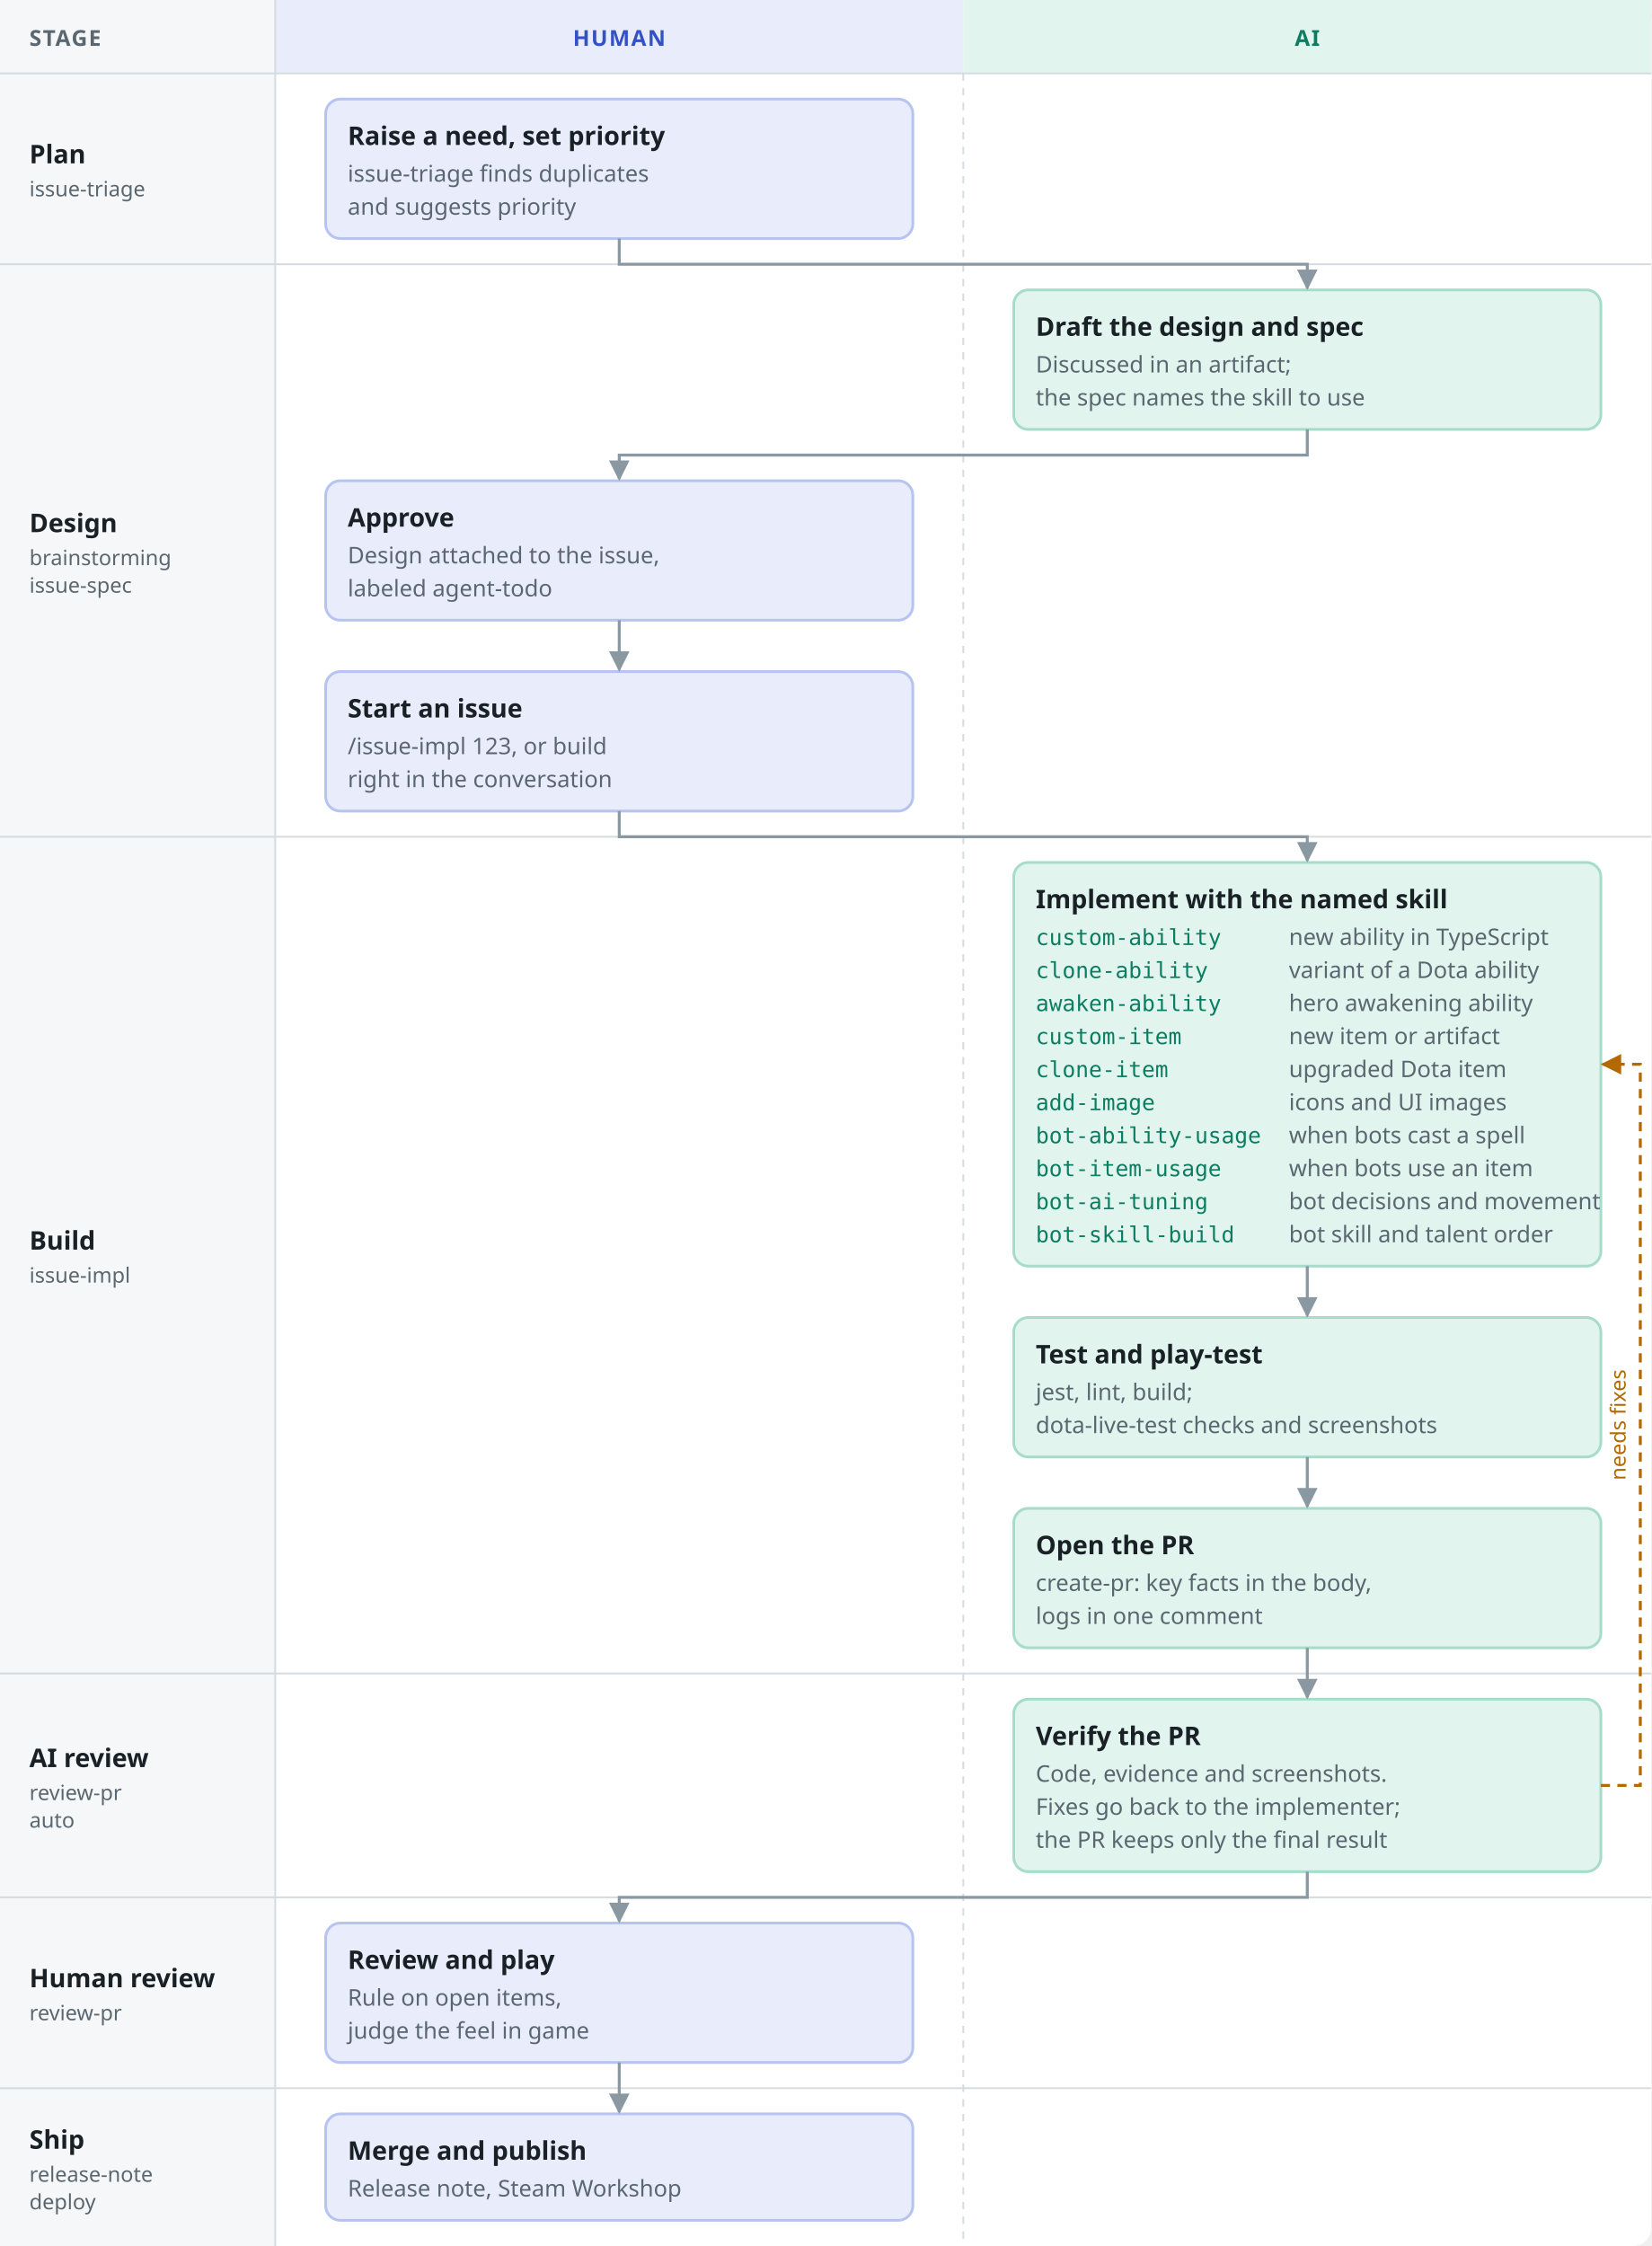
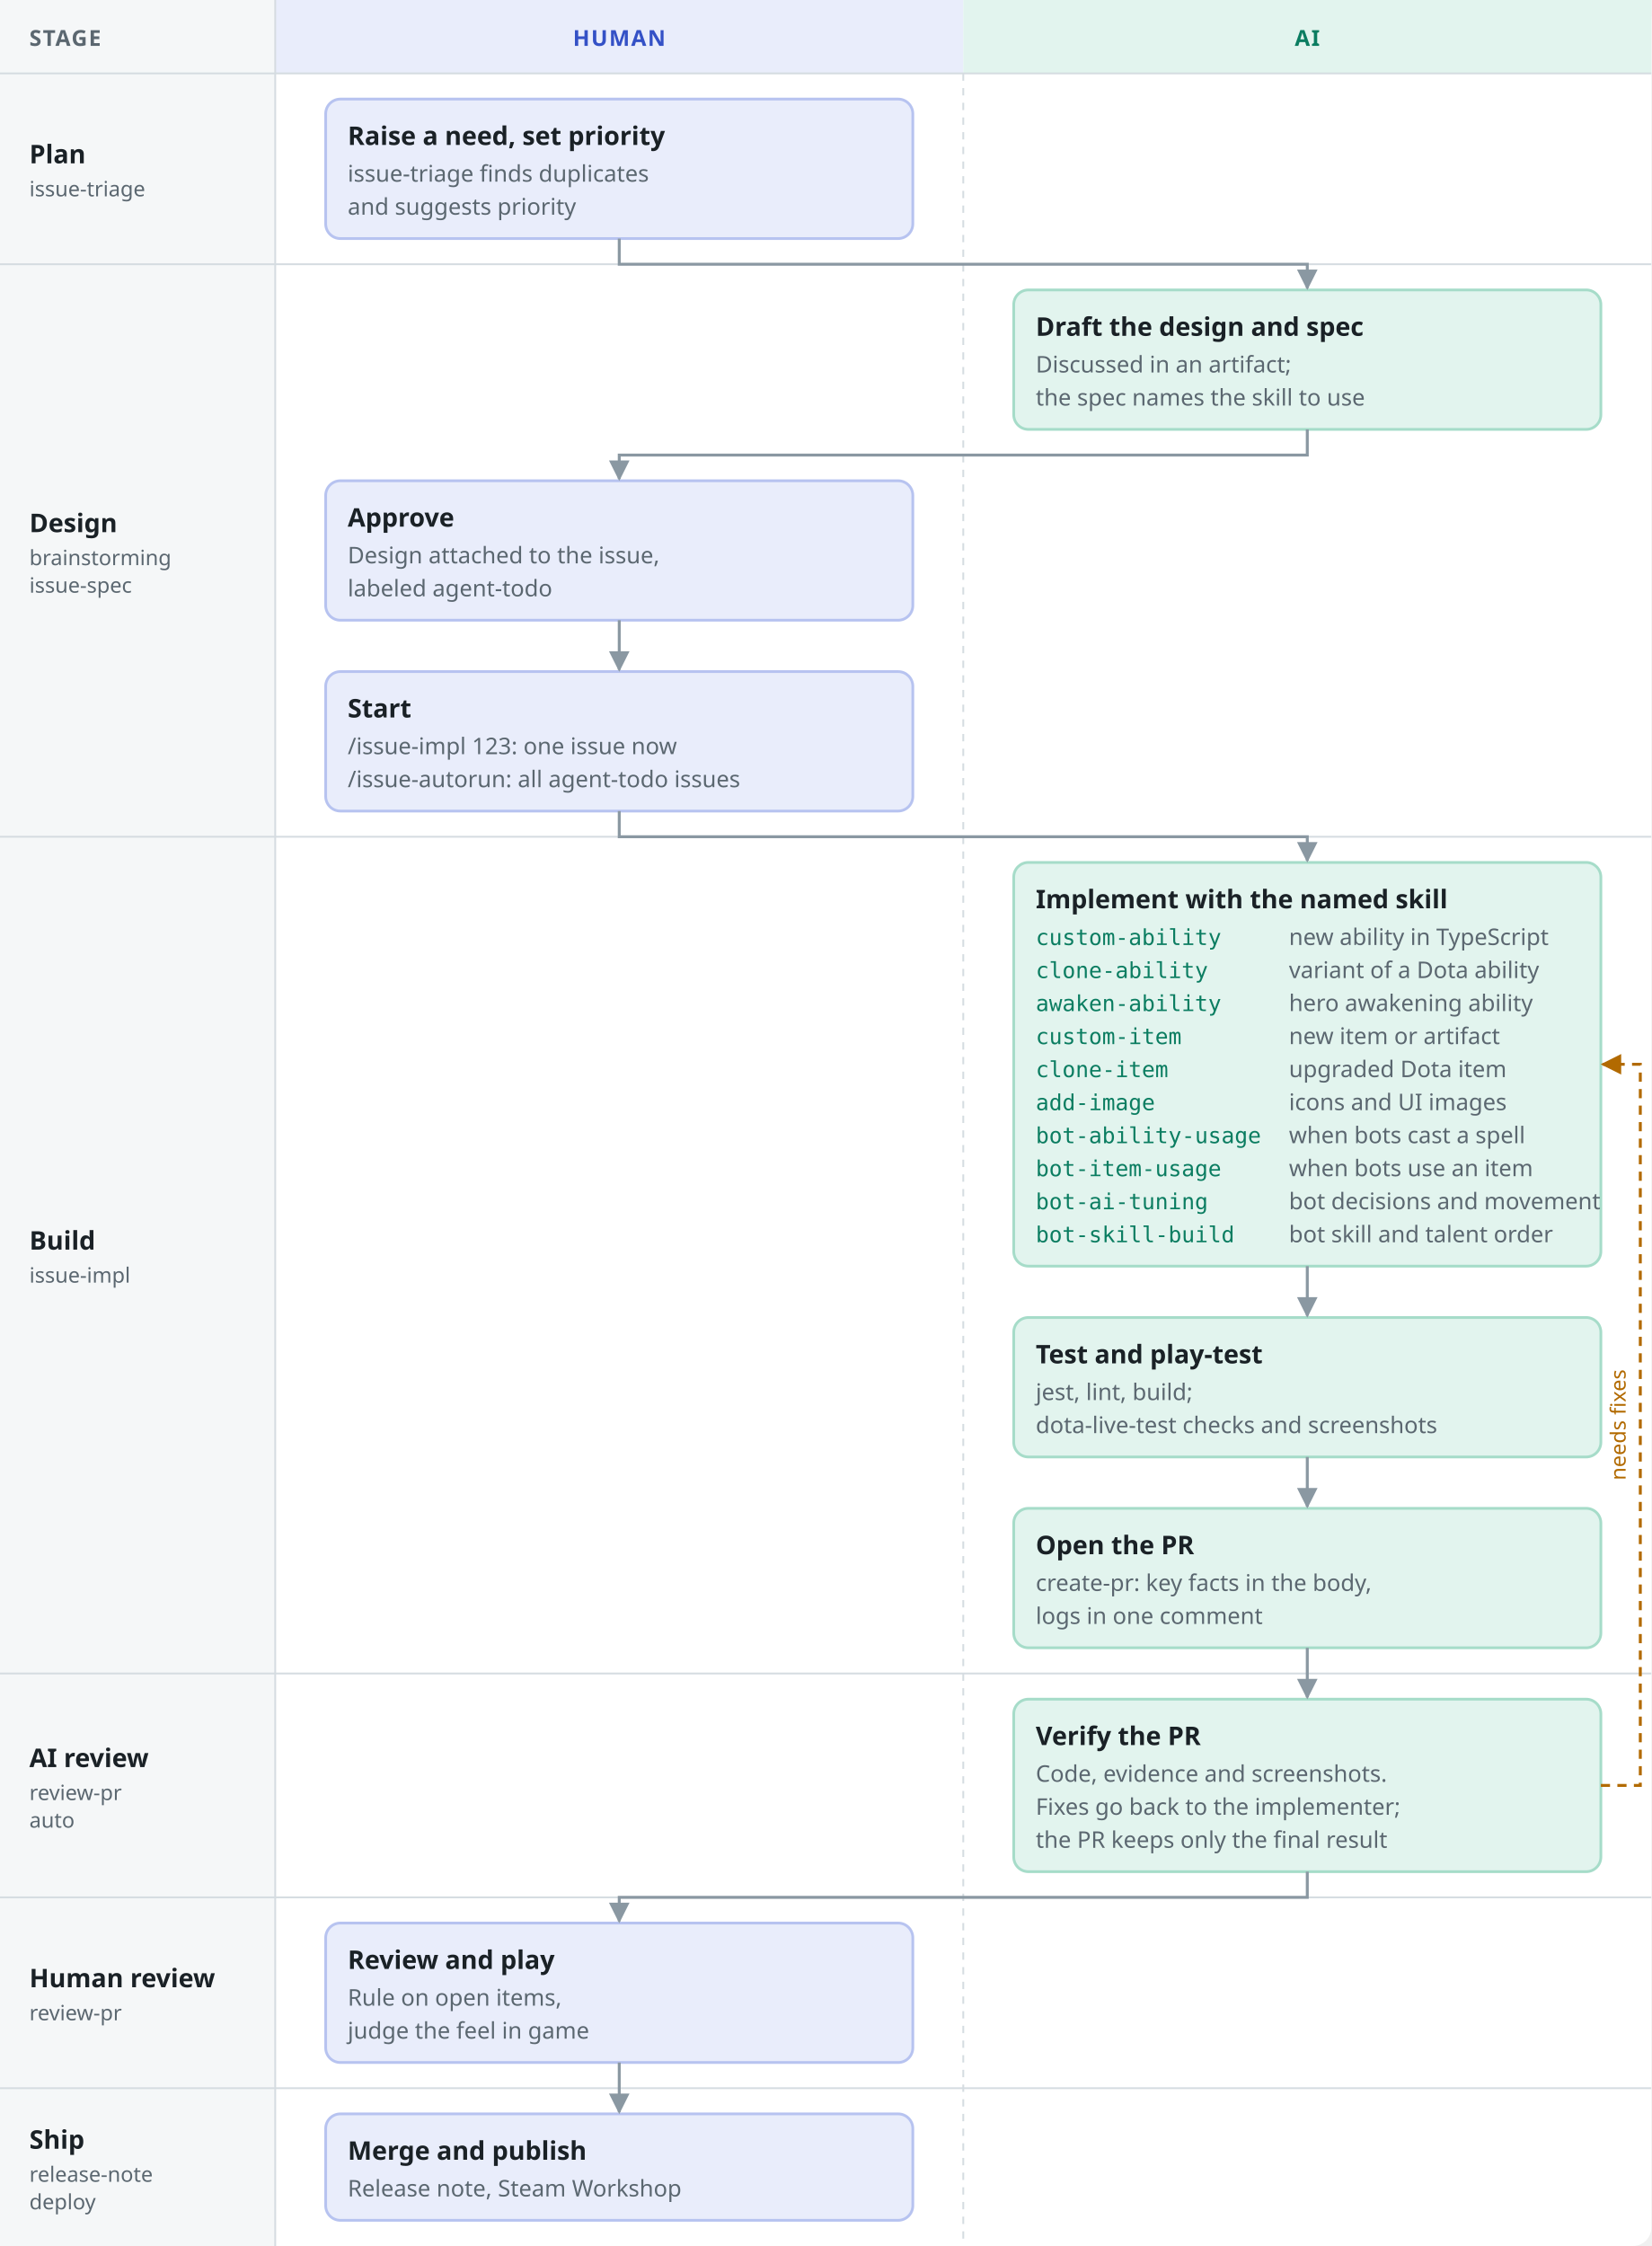
<svg xmlns="http://www.w3.org/2000/svg" viewBox="0 0 900 1224" width="900" height="1224" role="img">
  <style>
  .bg{fill:#ffffff} .stagebg{fill:#f5f7f8} .awaybg{fill:#eceff2}
  .hh{fill:#e9edfb} .ha{fill:#e2f4ee}
  .grid{stroke:#d5dce1;stroke-width:1} .dash{stroke:#d5dce1;stroke-dasharray:4 4}
  .nh{fill:#e9edfb;stroke:#b7c3f0;stroke-width:1.5} .na{fill:#e2f4ee;stroke:#a6dcc9;stroke-width:1.5}
  .t{font:600 14px 'Segoe UI','PingFang SC','Microsoft YaHei',system-ui,sans-serif;fill:#1a2126}
  .d{font:12.5px 'Segoe UI','PingFang SC','Microsoft YaHei',system-ui,sans-serif;fill:#5b6770}
  .code{font:12px ui-monospace,'Cascadia Mono',Consolas,monospace;fill:#0b7d61}
  .st{font:600 14px 'Segoe UI','PingFang SC','Microsoft YaHei',system-ui,sans-serif;fill:#1a2126}
  .ss{font:11.5px 'Segoe UI','PingFang SC','Microsoft YaHei',system-ui,sans-serif;fill:#5b6770}
  .hd{font:700 12px 'Segoe UI','PingFang SC','Microsoft YaHei',system-ui,sans-serif;letter-spacing:.06em}
  .hdS{fill:#5b6770} .hdH{fill:#3451c6} .hdA{fill:#0b7d61}
  .aw{font:11px 'Segoe UI','PingFang SC','Microsoft YaHei',system-ui,sans-serif;fill:#5b6770;letter-spacing:.06em}
  .wire{fill:none;stroke:#8a98a2;stroke-width:1.6} .ah{fill:#8a98a2}
  .loop{fill:none;stroke:#b26a00;stroke-width:1.6;stroke-dasharray:5 4} .lh{fill:#b26a00}
  .lt{font:11.5px 'Segoe UI','PingFang SC','Microsoft YaHei',system-ui,sans-serif;fill:#b26a00}
  @media (prefers-color-scheme: dark){
    .bg{fill:#161d22} .stagebg{fill:#0f1418} .awaybg{fill:#1a2227}
    .hh{fill:#1c2445} .ha{fill:#12302a}
    .grid,.dash{stroke:#2a343b}
    .nh{fill:#1c2445;stroke:#34428a} .na{fill:#12302a;stroke:#1f5a4b}
    .t,.st{fill:#e2e8ec} .d,.ss,.aw,.hdS{fill:#94a2ab}
    .code{fill:#5fd3ad} .hdH{fill:#9fb2ff} .hdA{fill:#5fd3ad}
    .wire{stroke:#6b7a84} .ah{fill:#6b7a84}
    .loop{stroke:#f0b35a} .lh,.lt{fill:#f0b35a}
  }
</style>
  <rect class="bg" x="0" y="0" width="900" height="1224" rx="10" />
  <rect class="stagebg" x="0" y="0" width="150" height="1224" />
  <rect class="stagebg" x="0" y="0" width="150" height="40" />
  <rect class="hh" x="150" y="0" width="375" height="40" />
  <rect class="ha" x="525" y="0" width="375" height="40" />
  <text class="hd hdS" x="16" y="25">STAGE</text>
  <text class="hd hdH" x="337.5" y="25" text-anchor="middle">HUMAN</text>
  <text class="hd hdA" x="712.5" y="25" text-anchor="middle">AI</text>
  <line class="grid" x1="0" y1="40" x2="900" y2="40" />
  <line class="dash" x1="525" y1="40" x2="525" y2="1224" />
  <line class="grid" x1="150" y1="0" x2="150" y2="1224" />
  <text class="st" x="16" y="89.0">Plan</text>
  <text class="ss" x="16" y="107.0">issue-triage</text>
  <line class="grid" x1="0" y1="144" x2="900" y2="144" />
  <text class="st" x="16" y="290.0">Design</text>
  <text class="ss" x="16" y="308.0">brainstorming</text>
  <text class="ss" x="16" y="323.0">issue-spec</text>
  <line class="grid" x1="0" y1="456" x2="900" y2="456" />
  <text class="st" x="16" y="681.0">Build</text>
  <text class="ss" x="16" y="699.0">issue-impl</text>
  <line class="grid" x1="0" y1="912" x2="900" y2="912" />
  <text class="st" x="16" y="963.0">AI review</text>
  <text class="ss" x="16" y="981.0">review-pr</text>
  <text class="ss" x="16" y="996.0">auto</text>
  <line class="grid" x1="0" y1="1034" x2="900" y2="1034" />
  <text class="st" x="16" y="1083.0">Human review</text>
  <text class="ss" x="16" y="1101.0">review-pr</text>
  <line class="grid" x1="0" y1="1138" x2="900" y2="1138" />
  <text class="st" x="16" y="1171.0">Ship</text>
  <text class="ss" x="16" y="1189.0">release-note</text>
  <text class="ss" x="16" y="1204.0">deploy</text>
  <rect class="nh" x="177.5" y="54" width="320" height="76" rx="8" />
  <text class="t" x="189.5" y="79">Raise a need, set priority</text>
  <text class="d" x="189.5" y="99">issue-triage finds duplicates</text>
  <text class="d" x="189.5" y="117">and suggests priority</text>
  <rect class="na" x="552.5" y="158" width="320" height="76" rx="8" />
  <text class="t" x="564.5" y="183">Draft the design and spec</text>
  <text class="d" x="564.5" y="203">Discussed in an artifact;</text>
  <text class="d" x="564.5" y="221">the spec names the skill to use</text>
  <rect class="nh" x="177.5" y="262" width="320" height="76" rx="8" />
  <text class="t" x="189.5" y="287">Approve</text>
  <text class="d" x="189.5" y="307">Design attached to the issue,</text>
  <text class="d" x="189.5" y="325">labeled agent-todo</text>
  <rect class="nh" x="177.5" y="366" width="320" height="76" rx="8" />
-   <text class="t" x="189.5" y="391">Start an issue</text>
-   <text class="d" x="189.5" y="411">/issue-impl 123, or build</text>
-   <text class="d" x="189.5" y="429">right in the conversation</text>
+   <text class="t" x="189.5" y="391">Start</text>
+   <text class="d" x="189.5" y="411">/issue-impl 123: one issue now</text>
+   <text class="d" x="189.5" y="429">/issue-autorun: all agent-todo issues</text>
  <rect class="na" x="552.5" y="470" width="320" height="220" rx="8" />
  <text class="t" x="564.5" y="495">Implement with the named skill</text>
  <text x="564.5" y="515">
    <tspan class="code">custom-ability</tspan>
    <tspan class="d" x="702.5">new ability in TypeScript</tspan>
  </text>
  <text x="564.5" y="533">
    <tspan class="code">clone-ability</tspan>
    <tspan class="d" x="702.5">variant of a Dota ability</tspan>
  </text>
  <text x="564.5" y="551">
    <tspan class="code">awaken-ability</tspan>
    <tspan class="d" x="702.5">hero awakening ability</tspan>
  </text>
  <text x="564.5" y="569">
    <tspan class="code">custom-item</tspan>
    <tspan class="d" x="702.5">new item or artifact</tspan>
  </text>
  <text x="564.5" y="587">
    <tspan class="code">clone-item</tspan>
    <tspan class="d" x="702.5">upgraded Dota item</tspan>
  </text>
  <text x="564.5" y="605">
    <tspan class="code">add-image</tspan>
    <tspan class="d" x="702.5">icons and UI images</tspan>
  </text>
  <text x="564.5" y="623">
    <tspan class="code">bot-ability-usage</tspan>
    <tspan class="d" x="702.5">when bots cast a spell</tspan>
  </text>
  <text x="564.5" y="641">
    <tspan class="code">bot-item-usage</tspan>
    <tspan class="d" x="702.5">when bots use an item</tspan>
  </text>
  <text x="564.5" y="659">
    <tspan class="code">bot-ai-tuning</tspan>
    <tspan class="d" x="702.5">bot decisions and movement</tspan>
  </text>
  <text x="564.5" y="677">
    <tspan class="code">bot-skill-build</tspan>
    <tspan class="d" x="702.5">bot skill and talent order</tspan>
  </text>
  <rect class="na" x="552.5" y="718" width="320" height="76" rx="8" />
  <text class="t" x="564.5" y="743">Test and play-test</text>
  <text class="d" x="564.5" y="763">jest, lint, build;</text>
  <text class="d" x="564.5" y="781">dota-live-test checks and screenshots</text>
  <rect class="na" x="552.5" y="822" width="320" height="76" rx="8" />
  <text class="t" x="564.5" y="847">Open the PR</text>
  <text class="d" x="564.5" y="867">create-pr: key facts in the body,</text>
  <text class="d" x="564.5" y="885">logs in one comment</text>
  <rect class="na" x="552.5" y="926" width="320" height="94" rx="8" />
  <text class="t" x="564.5" y="951">Verify the PR</text>
  <text class="d" x="564.5" y="971">Code, evidence and screenshots.</text>
  <text class="d" x="564.5" y="989">Fixes go back to the implementer;</text>
  <text class="d" x="564.5" y="1007">the PR keeps only the final result</text>
  <rect class="nh" x="177.5" y="1048" width="320" height="76" rx="8" />
  <text class="t" x="189.5" y="1073">Review and play</text>
  <text class="d" x="189.5" y="1093">Rule on open items,</text>
  <text class="d" x="189.5" y="1111">judge the feel in game</text>
  <rect class="nh" x="177.5" y="1152" width="320" height="58" rx="8" />
  <text class="t" x="189.5" y="1177">Merge and publish</text>
  <text class="d" x="189.5" y="1197">Release note, Steam Workshop</text>
  <defs>
    <marker id="ar" viewBox="0 0 10 10" refX="9" refY="5" markerWidth="7" markerHeight="7" orient="auto-start-reverse">
      <path class="ah" d="M0 0L10 5L0 10z" />
    </marker>
    <marker id="lp" viewBox="0 0 10 10" refX="9" refY="5" markerWidth="7" markerHeight="7" orient="auto-start-reverse">
      <path class="lh" d="M0 0L10 5L0 10z" />
    </marker>
  </defs>
  <path class="wire" d="M337.5 130 V144.0 H712.5 V157" marker-end="url(#ar)" />
  <path class="wire" d="M712.5 234 V248.0 H337.5 V261" marker-end="url(#ar)" />
  <path class="wire" d="M337.5 338 V365" marker-end="url(#ar)" />
  <path class="wire" d="M337.5 442 V456.0 H712.5 V469" marker-end="url(#ar)" />
  <path class="wire" d="M712.5 690 V717" marker-end="url(#ar)" />
  <path class="wire" d="M712.5 794 V821" marker-end="url(#ar)" />
  <path class="wire" d="M712.5 898 V925" marker-end="url(#ar)" />
  <path class="wire" d="M712.5 1020 V1034.0 H337.5 V1047" marker-end="url(#ar)" />
  <path class="wire" d="M337.5 1124 V1151" marker-end="url(#ar)" />
  <path class="loop" d="M872.5 973.0 H894 V580.0 H873.5" marker-end="url(#lp)" />
  <text class="lt" x="886" y="776.5" text-anchor="middle" transform="rotate(-90 886 776.5)">needs fixes</text>
</svg>
